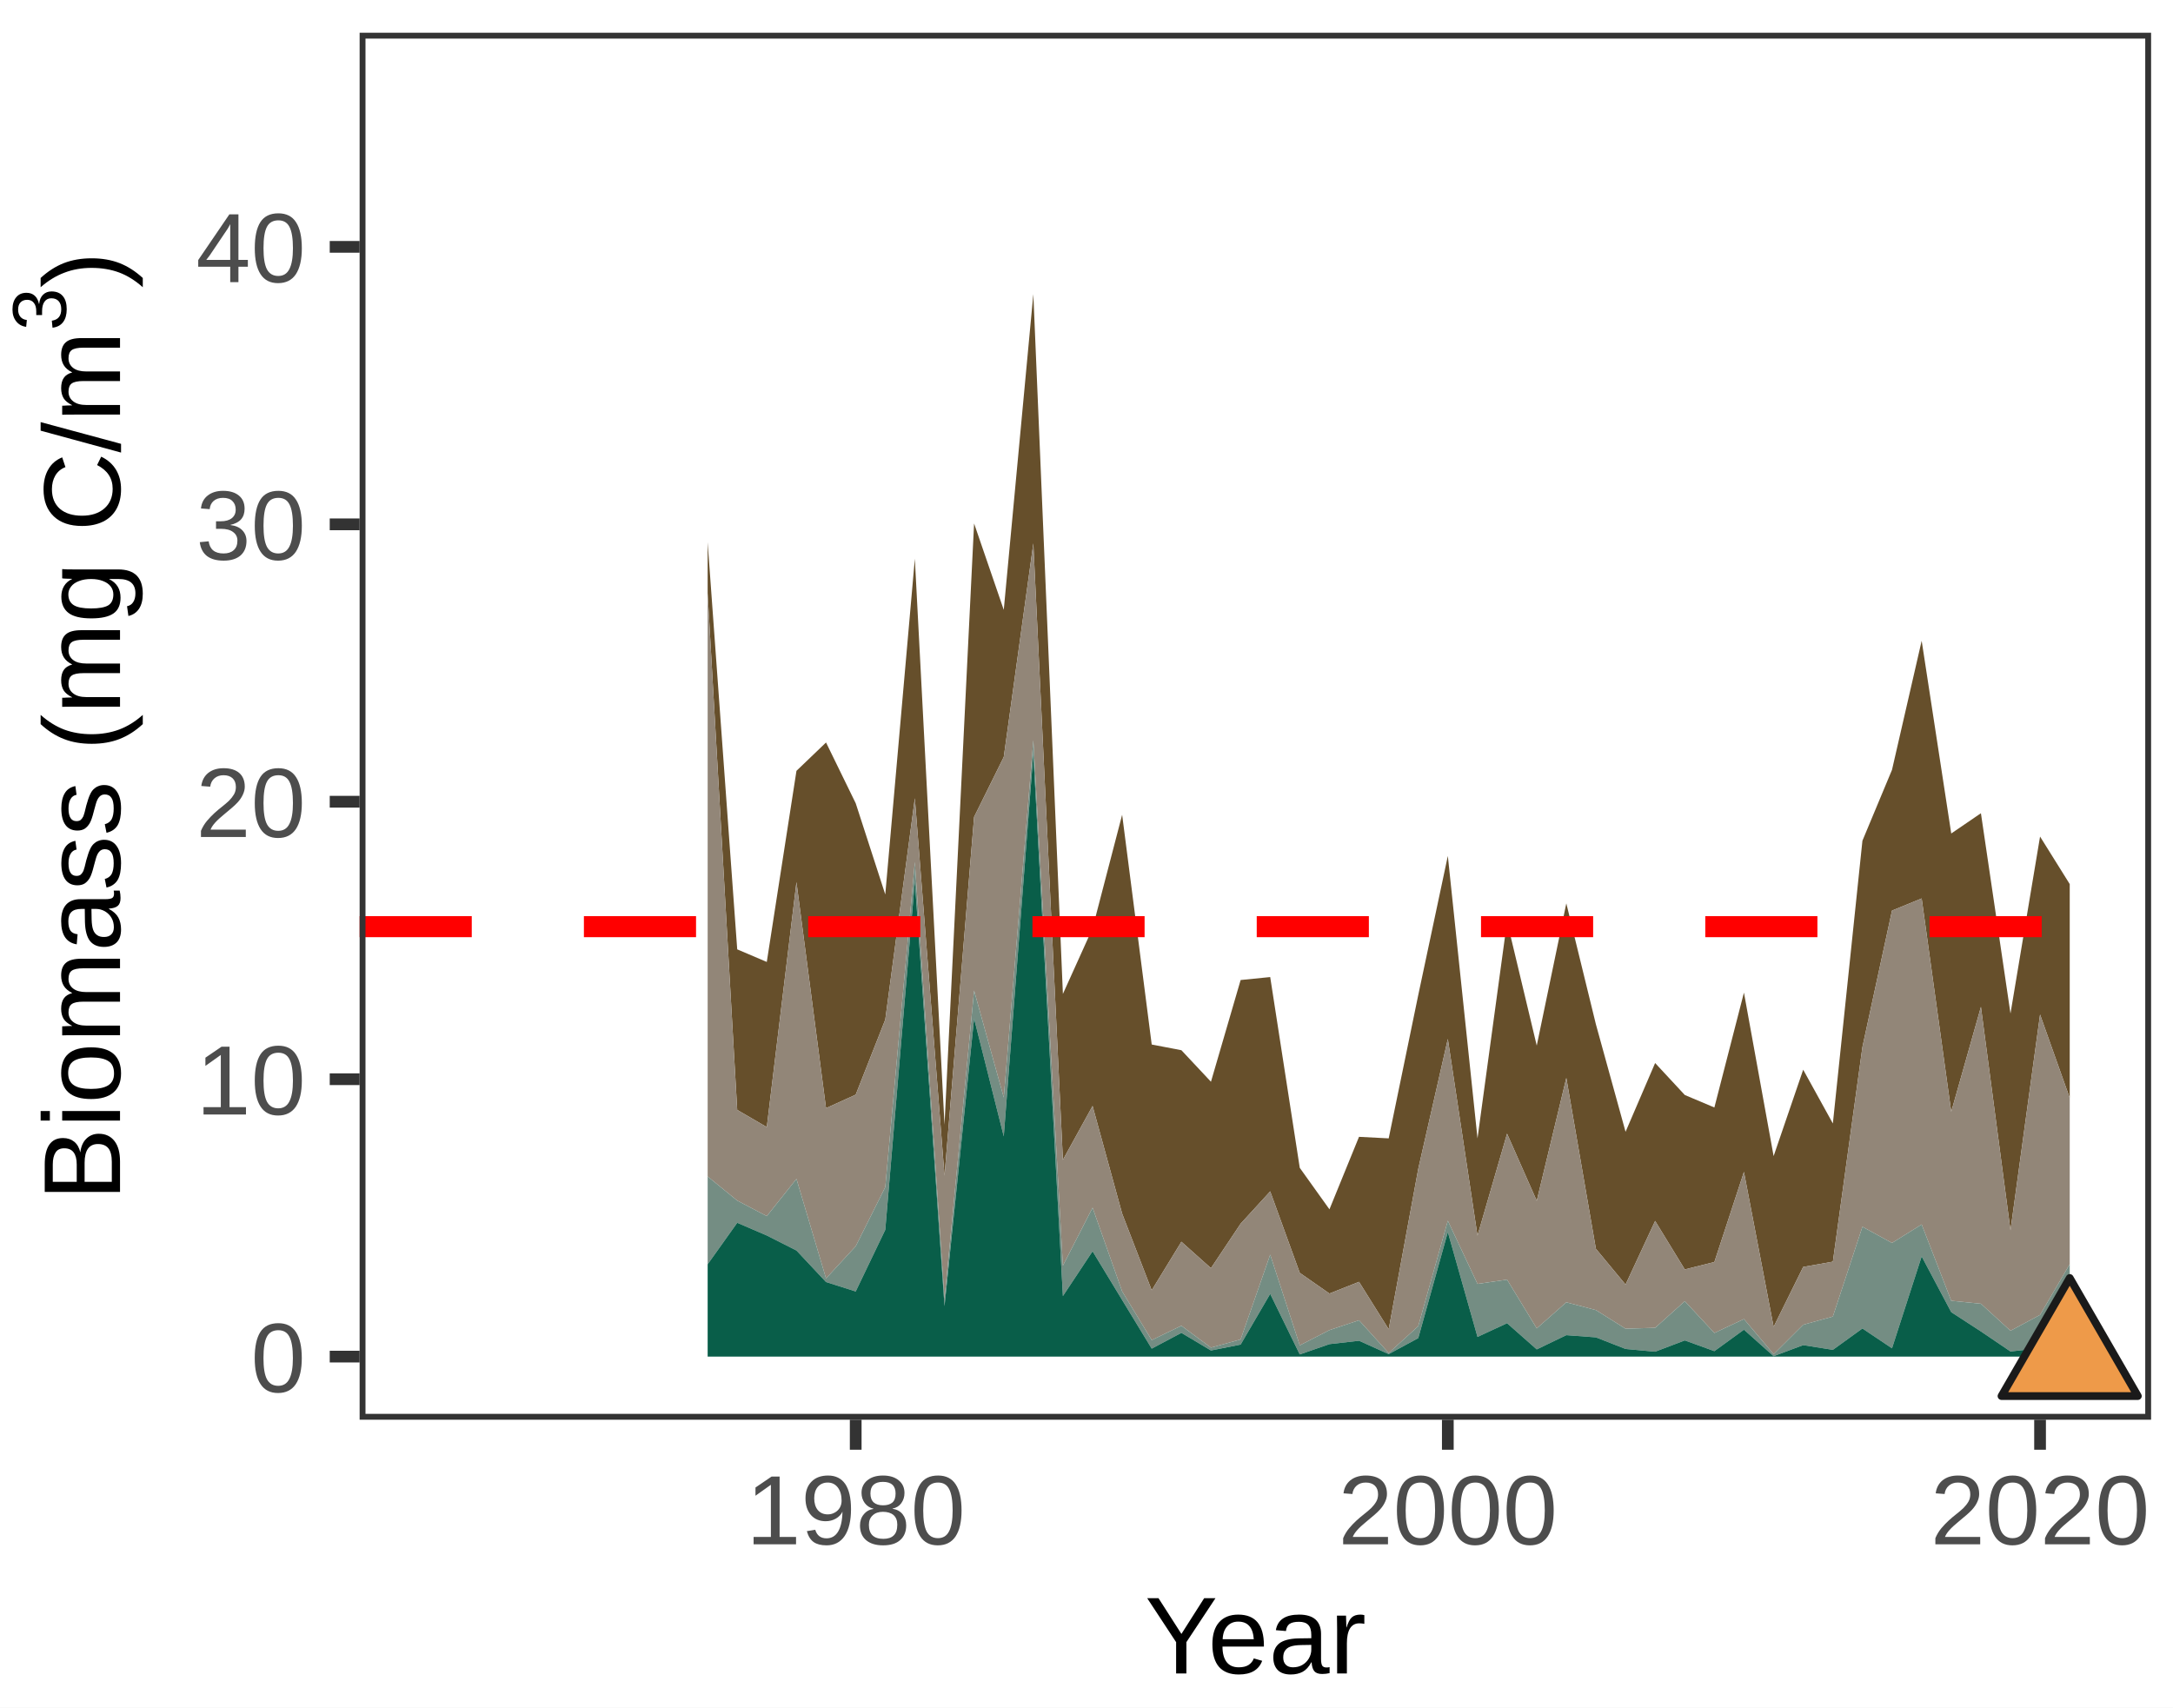
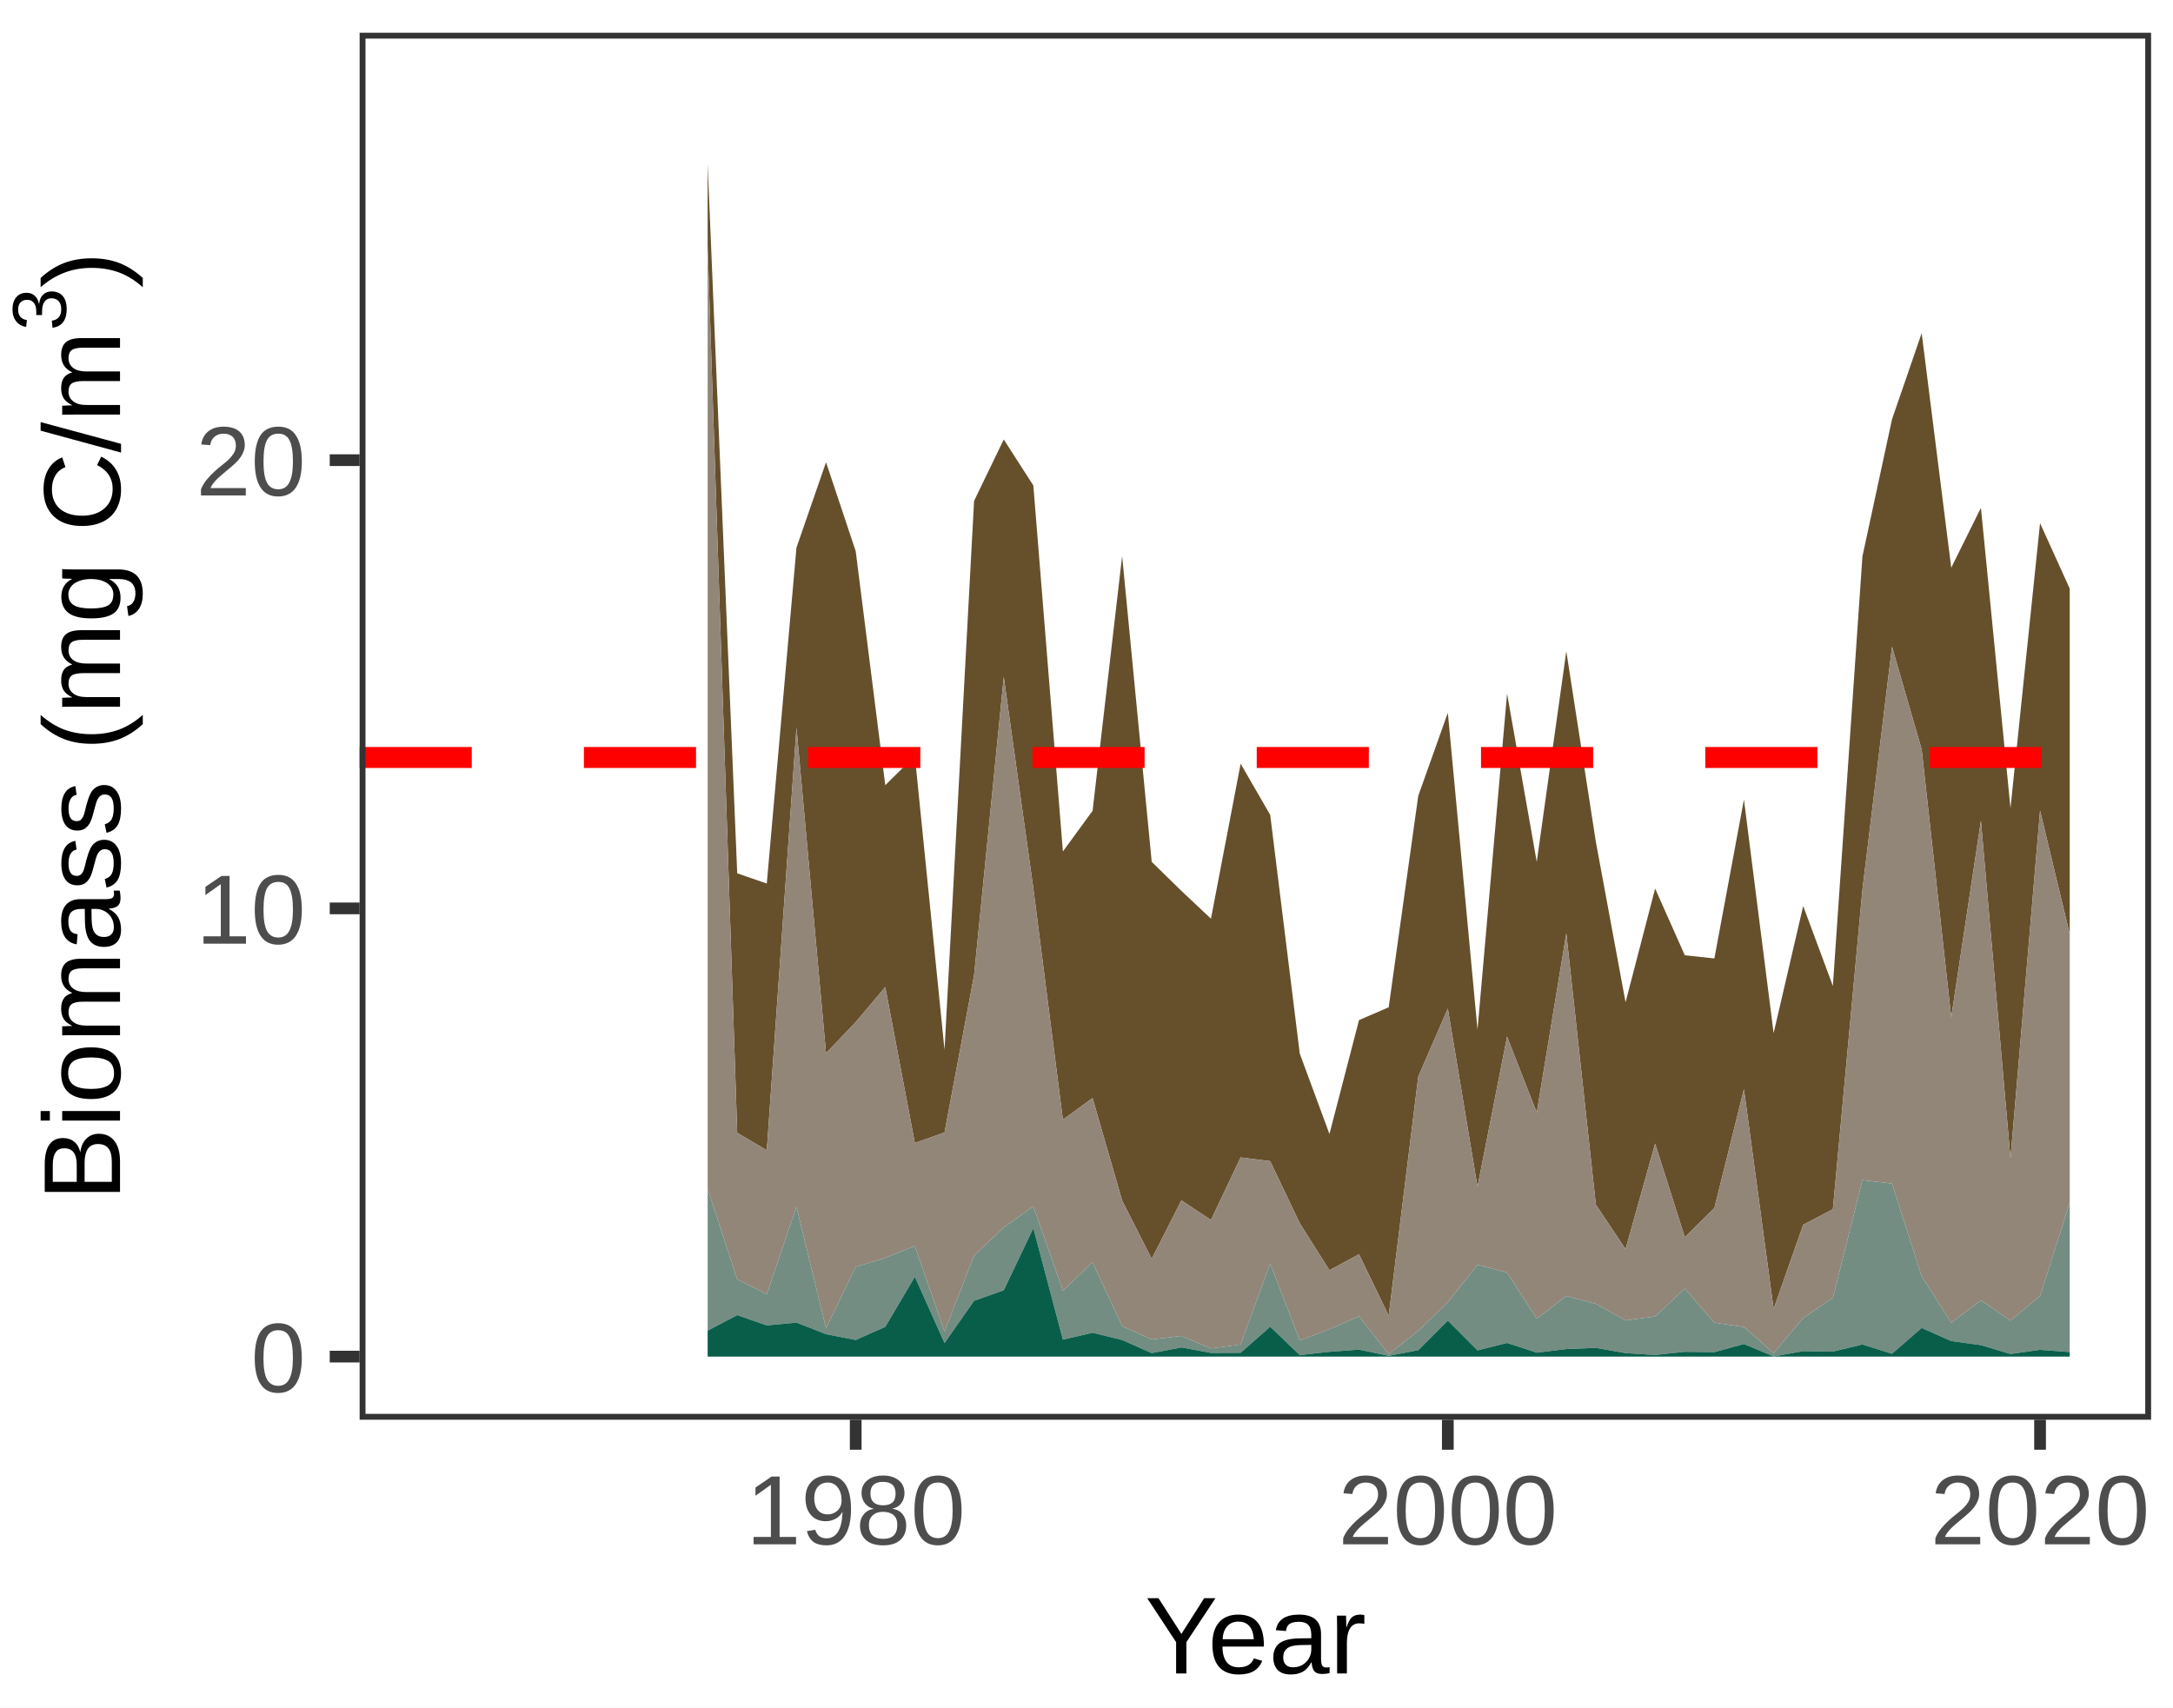
<svg xmlns="http://www.w3.org/2000/svg" class="svglite" width="198.43pt" height="155.91pt" viewBox="0 0 198.43 155.91">
  <defs>
    <style type="text/css">
    .svglite line, .svglite polyline, .svglite polygon, .svglite path, .svglite rect, .svglite circle {
      fill: none;
      stroke: #000000;
      stroke-linecap: round;
      stroke-linejoin: round;
      stroke-miterlimit: 10.00;
    }
    .svglite text {
      white-space: pre;
    }
  </style>
  </defs>
  <rect width="100%" height="100%" style="stroke: none; fill: #FFFFFF;" />
  <defs>
    <clipPath id="cpMC4wMHwxOTguNDN8MC4wMHwxNTUuOTE=">
      <rect x="0.00" y="0.00" width="198.43" height="155.91" />
    </clipPath>
  </defs>
  <g clip-path="url(#cpMC4wMHwxOTguNDN8MC4wMHwxNTUuOTE=)">
    <rect x="0.00" y="0.00" width="198.43" height="155.91" style="stroke-width: 1.07; stroke: #FFFFFF; fill: #FFFFFF;" />
  </g>
  <defs>
    <clipPath id="cpMzIuODR8MTk2LjQzfDIuOTl8MTI5LjY0">
      <rect x="32.84" y="2.99" width="163.59" height="126.65" />
    </clipPath>
  </defs>
  <g clip-path="url(#cpMzIuODR8MTk2LjQzfDIuOTl8MTI5LjY0)">
    <rect x="32.84" y="2.99" width="163.59" height="126.65" style="stroke-width: 1.07; stroke: none; fill: #FFFFFF;" />
-     <polygon points="64.62,49.51 67.32,86.69 70.02,87.84 72.73,70.39 75.43,67.80 78.14,73.35 80.84,81.68 83.54,51.02 86.25,102.70 88.95,47.80 91.66,55.69 94.36,26.86 97.06,90.76 99.77,84.76 102.47,74.40 105.17,95.38 107.88,95.90 110.58,98.78 113.29,89.49 115.99,89.22 118.69,106.64 121.40,110.43 124.10,103.81 126.81,103.95 129.51,90.86 132.21,78.16 134.92,103.95 137.62,84.14 140.33,95.48 143.03,82.49 145.73,93.53 148.44,103.35 151.14,97.07 153.85,99.99 156.55,101.13 159.25,90.64 161.96,105.57 164.66,97.68 167.37,102.59 170.07,76.77 172.77,70.30 175.48,58.51 178.18,76.11 180.89,74.26 183.59,92.55 186.29,76.39 189.00,80.73 189.00,100.26 186.29,92.64 183.59,112.35 180.89,91.94 178.18,101.52 175.48,82.04 172.77,83.15 170.07,95.60 167.37,115.21 164.66,115.69 161.96,121.16 159.25,107.01 156.55,115.24 153.85,115.92 151.14,111.49 148.44,117.30 145.73,114.03 143.03,98.43 140.33,109.65 137.62,103.52 134.92,112.83 132.21,94.87 129.51,106.73 126.81,121.38 124.10,117.05 121.40,118.12 118.69,116.23 115.99,108.79 113.29,111.74 110.58,115.80 107.88,113.39 105.17,117.82 102.47,110.82 99.77,100.99 97.06,105.91 94.36,49.62 91.66,69.12 88.95,74.60 86.25,107.36 83.54,72.89 80.84,93.10 78.14,99.96 75.43,101.19 72.73,80.55 70.02,102.92 67.32,101.35 64.62,54.17 " style="stroke-width: 0.00; stroke: none; fill: #664F2B;" />
-     <polyline points="64.62,49.51 67.32,86.69 70.02,87.84 72.73,70.39 75.43,67.80 78.14,73.35 80.84,81.68 83.54,51.02 86.25,102.70 88.95,47.80 91.66,55.69 94.36,26.86 97.06,90.76 99.77,84.76 102.47,74.40 105.17,95.38 107.88,95.90 110.58,98.78 113.29,89.49 115.99,89.22 118.69,106.64 121.40,110.43 124.10,103.81 126.81,103.95 129.51,90.86 132.21,78.16 134.92,103.95 137.62,84.14 140.33,95.48 143.03,82.49 145.73,93.53 148.44,103.35 151.14,97.07 153.85,99.99 156.55,101.13 159.25,90.64 161.96,105.57 164.66,97.68 167.37,102.59 170.07,76.77 172.77,70.30 175.48,58.51 178.18,76.11 180.89,74.26 183.59,92.55 186.29,76.39 189.00,80.73 " style="stroke-width: 1.07; stroke: none;" />
-     <polygon points="64.62,54.17 67.32,101.35 70.02,102.92 72.73,80.55 75.43,101.19 78.14,99.96 80.84,93.10 83.54,72.89 86.25,107.36 88.95,74.60 91.66,69.12 94.36,49.62 97.06,105.91 99.77,100.99 102.47,110.82 105.17,117.82 107.88,113.39 110.58,115.80 113.29,111.74 115.99,108.79 118.69,116.23 121.40,118.12 124.10,117.05 126.81,121.38 129.51,106.73 132.21,94.87 134.92,112.83 137.62,103.52 140.33,109.65 143.03,98.43 145.73,114.03 148.44,117.30 151.14,111.49 153.85,115.92 156.55,115.24 159.25,107.01 161.96,121.16 164.66,115.69 167.37,115.21 170.07,95.60 172.77,83.15 175.48,82.04 178.18,101.52 180.89,91.94 183.59,112.35 186.29,92.64 189.00,100.26 189.00,115.44 186.29,120.07 183.59,121.52 180.89,119.05 178.18,118.78 175.48,111.81 172.77,113.50 170.07,112.02 167.37,120.22 164.66,120.97 161.96,123.66 159.25,120.45 156.55,121.72 153.85,118.82 151.14,121.25 148.44,121.33 145.73,119.63 143.03,118.92 140.33,121.30 137.62,116.85 134.92,117.24 132.21,111.47 129.51,121.10 126.81,123.55 124.10,120.56 121.40,121.46 118.69,122.85 115.99,114.57 113.29,122.31 110.58,123.06 107.88,121.06 105.17,122.37 102.47,117.92 99.77,110.28 97.06,115.57 94.36,67.60 91.66,100.22 88.95,90.45 86.25,118.61 83.54,78.72 80.84,108.40 78.14,113.80 75.43,116.74 72.73,107.65 70.02,111.05 67.32,109.63 64.62,107.43 " style="stroke-width: 0.00; stroke: none; fill: #928678;" />
-     <polyline points="64.62,54.17 67.32,101.35 70.02,102.92 72.73,80.55 75.43,101.19 78.14,99.96 80.84,93.10 83.54,72.89 86.25,107.36 88.95,74.60 91.66,69.12 94.36,49.62 97.06,105.91 99.77,100.99 102.47,110.82 105.17,117.82 107.88,113.39 110.58,115.80 113.29,111.74 115.99,108.79 118.69,116.23 121.40,118.12 124.10,117.05 126.81,121.38 129.51,106.73 132.21,94.87 134.92,112.83 137.62,103.52 140.33,109.65 143.03,98.43 145.73,114.03 148.44,117.30 151.14,111.49 153.85,115.92 156.55,115.24 159.25,107.01 161.96,121.16 164.66,115.69 167.37,115.21 170.07,95.60 172.77,83.15 175.48,82.04 178.18,101.52 180.89,91.94 183.59,112.35 186.29,92.64 189.00,100.26 " style="stroke-width: 1.07; stroke: none;" />
-     <polygon points="64.62,107.43 67.32,109.63 70.02,111.05 72.73,107.65 75.43,116.74 78.14,113.80 80.84,108.40 83.54,78.72 86.25,118.61 88.95,90.45 91.66,100.22 94.36,67.60 97.06,115.57 99.77,110.28 102.47,117.92 105.17,122.37 107.88,121.06 110.58,123.06 113.29,122.31 115.99,114.57 118.69,122.85 121.40,121.46 124.10,120.56 126.81,123.55 129.51,121.10 132.21,111.47 134.92,117.24 137.62,116.85 140.33,121.30 143.03,118.92 145.73,119.63 148.44,121.33 151.14,121.25 153.85,118.82 156.55,121.72 159.25,120.45 161.96,123.66 164.66,120.97 167.37,120.22 170.07,112.02 172.77,113.50 175.48,111.81 178.18,118.78 180.89,119.05 183.59,121.52 186.29,120.07 189.00,115.44 189.00,123.88 186.29,123.11 183.59,123.41 180.89,121.58 178.18,119.82 175.48,114.73 172.77,123.12 170.07,121.31 167.37,123.26 164.66,122.83 161.96,123.84 159.25,121.42 156.55,123.38 153.85,122.40 151.14,123.43 148.44,123.18 145.73,122.12 143.03,121.92 140.33,123.22 137.62,120.83 134.92,122.08 132.21,112.51 129.51,122.19 126.81,123.65 124.10,122.43 121.40,122.74 118.69,123.68 115.99,118.15 113.29,122.78 110.58,123.32 107.88,121.71 105.17,123.15 102.47,118.71 99.77,114.26 97.06,118.35 94.36,68.83 91.66,103.77 88.95,93.01 86.25,119.27 83.54,80.46 80.84,112.30 78.14,117.93 75.43,117.07 72.73,114.19 70.02,112.82 67.32,111.66 64.62,115.45 " style="stroke-width: 0.00; stroke: none; fill: #748D83;" />
-     <polyline points="64.62,107.43 67.32,109.63 70.02,111.05 72.73,107.65 75.43,116.74 78.14,113.80 80.84,108.40 83.54,78.72 86.25,118.61 88.95,90.45 91.66,100.22 94.36,67.60 97.06,115.57 99.77,110.28 102.47,117.92 105.17,122.37 107.88,121.06 110.58,123.06 113.29,122.31 115.99,114.57 118.69,122.85 121.40,121.46 124.10,120.56 126.81,123.55 129.51,121.10 132.21,111.47 134.92,117.24 137.62,116.85 140.33,121.30 143.03,118.92 145.73,119.63 148.44,121.33 151.14,121.25 153.85,118.82 156.55,121.72 159.25,120.45 161.96,123.66 164.66,120.97 167.37,120.22 170.07,112.02 172.77,113.50 175.48,111.81 178.18,118.78 180.89,119.05 183.59,121.52 186.29,120.07 189.00,115.44 " style="stroke-width: 1.07; stroke: none;" />
-     <polygon points="64.62,115.45 67.32,111.66 70.02,112.82 72.73,114.19 75.43,117.07 78.14,117.93 80.84,112.30 83.54,80.46 86.25,119.27 88.95,93.01 91.66,103.77 94.36,68.83 97.06,118.35 99.77,114.26 102.47,118.71 105.17,123.15 107.88,121.71 110.58,123.32 113.29,122.78 115.99,118.15 118.69,123.68 121.40,122.74 124.10,122.43 126.81,123.65 129.51,122.19 132.21,112.51 134.92,122.08 137.62,120.83 140.33,123.22 143.03,121.92 145.73,122.12 148.44,123.18 151.14,123.43 153.85,122.40 156.55,123.38 159.25,121.42 161.96,123.84 164.66,122.83 167.37,123.26 170.07,121.31 172.77,123.12 175.48,114.73 178.18,119.82 180.89,121.58 183.59,123.41 186.29,123.11 186.29,123.88 183.59,123.88 180.89,123.88 178.18,123.88 175.48,123.88 172.77,123.88 170.07,123.88 167.37,123.88 164.66,123.88 161.96,123.88 159.25,123.88 156.55,123.88 153.85,123.88 151.14,123.88 148.44,123.88 145.73,123.88 143.03,123.88 140.33,123.88 137.62,123.88 134.92,123.88 132.21,123.88 129.51,123.88 126.81,123.88 124.10,123.88 121.40,123.88 118.69,123.88 115.99,123.88 113.29,123.88 110.58,123.88 107.88,123.88 105.17,123.88 102.47,123.88 99.77,123.88 97.06,123.88 94.36,123.88 91.66,123.88 88.95,123.88 86.25,123.88 83.54,123.88 80.84,123.88 78.14,123.88 75.43,123.88 72.73,123.88 70.02,123.88 67.32,123.88 64.62,123.88 " style="stroke-width: 0.00; stroke: none; fill: #095E49;" />
-     <polyline points="64.62,115.45 67.32,111.66 70.02,112.82 72.73,114.19 75.43,117.07 78.14,117.93 80.84,112.30 83.54,80.46 86.25,119.27 88.95,93.01 91.66,103.77 94.36,68.83 97.06,118.35 99.77,114.26 102.47,118.71 105.17,123.15 107.88,121.71 110.58,123.32 113.29,122.78 115.99,118.15 118.69,123.68 121.40,122.74 124.10,122.43 126.81,123.65 129.51,122.19 132.21,112.51 134.92,122.08 137.62,120.83 140.33,123.22 143.03,121.92 145.73,122.12 148.44,123.18 151.14,123.43 153.85,122.40 156.55,123.38 159.25,121.42 161.96,123.84 164.66,122.83 167.37,123.26 170.07,121.31 172.77,123.12 175.48,114.73 178.18,119.82 180.89,121.58 183.59,123.41 186.29,123.11 " style="stroke-width: 1.07; stroke: none;" />
-     <polygon points="189.00,116.70 195.22,127.48 182.77,127.48 " style="stroke-width: 0.71; stroke: #1A1A1A; fill: #EE9A49;" />
-     <line x1="32.84" y1="84.62" x2="196.43" y2="84.62" style="stroke-width: 1.92; stroke: #FF0000; stroke-dasharray: 10.24,10.24; stroke-linecap: butt;" />
+     <polygon points="64.62,14.96 67.32,79.75 70.02,80.68 72.73,50.01 75.43,42.21 78.14,50.33 80.84,71.70 83.54,69.03 86.25,95.87 88.95,45.74 91.66,40.13 94.36,44.33 97.06,77.75 99.77,74.04 102.47,50.77 105.17,78.70 107.88,81.35 110.58,83.89 113.29,69.74 115.99,74.41 118.69,96.21 121.40,103.55 124.10,93.15 126.81,91.98 129.51,72.67 132.21,65.09 134.92,94.02 137.62,63.34 140.33,78.70 143.03,59.47 145.73,76.89 148.44,91.52 151.14,81.14 153.85,87.23 156.55,87.52 159.25,73.01 161.96,94.34 164.66,82.73 167.37,90.03 170.07,50.81 172.77,38.29 175.48,30.42 178.18,51.84 180.89,46.37 183.59,73.79 186.29,47.77 189.00,53.75 189.00,85.29 186.29,74.02 183.59,105.79 180.89,74.94 178.18,92.89 175.48,68.43 172.77,59.05 170.07,81.23 167.37,110.42 164.66,111.84 161.96,119.52 159.25,99.45 156.55,110.31 153.85,112.97 151.14,104.43 148.44,114.06 145.73,110.01 143.03,85.23 140.33,101.60 137.62,94.66 134.92,108.37 132.21,92.09 129.51,98.31 126.81,120.14 124.10,114.53 121.40,115.99 118.69,111.70 115.99,106.03 113.29,105.69 110.58,111.40 107.88,109.61 105.17,114.95 102.47,109.63 99.77,100.27 97.06,102.24 94.36,81.11 91.66,61.82 88.95,89.04 86.25,103.41 83.54,104.37 80.84,90.13 78.14,93.33 75.43,96.17 72.73,66.43 70.02,105.04 67.32,103.44 64.62,22.50 " style="stroke-width: 0.00; stroke: none; fill: #664F2B;" />
+     <polyline points="64.62,14.96 67.32,79.75 70.02,80.68 72.73,50.01 75.43,42.21 78.14,50.33 80.84,71.70 83.54,69.03 86.25,95.87 88.95,45.74 91.66,40.13 94.36,44.33 97.06,77.75 99.77,74.04 102.47,50.77 105.17,78.70 107.88,81.35 110.58,83.89 113.29,69.74 115.99,74.41 118.69,96.21 121.40,103.55 124.10,93.15 126.81,91.98 129.51,72.67 132.21,65.09 134.92,94.02 137.62,63.34 140.33,78.70 143.03,59.47 145.73,76.89 148.44,91.52 151.14,81.14 153.85,87.23 156.55,87.52 159.25,73.01 161.96,94.34 164.66,82.73 167.37,90.03 170.07,50.81 172.77,38.29 175.48,30.42 178.18,51.84 180.89,46.37 183.59,73.79 186.29,47.77 189.00,53.75 " style="stroke-width: 1.07; stroke: none;" />
+     <polygon points="64.62,22.50 67.32,103.44 70.02,105.04 72.73,66.43 75.43,96.17 78.14,93.33 80.84,90.13 83.54,104.37 86.25,103.41 88.95,89.04 91.66,61.82 94.36,81.11 97.06,102.24 99.77,100.27 102.47,109.63 105.17,114.95 107.88,109.61 110.58,111.40 113.29,105.69 115.99,106.03 118.69,111.70 121.40,115.99 124.10,114.53 126.81,120.14 129.51,98.31 132.21,92.09 134.92,108.37 137.62,94.66 140.33,101.60 143.03,85.23 145.73,110.01 148.44,114.06 151.14,104.43 153.85,112.97 156.55,110.31 159.25,99.45 161.96,119.52 164.66,111.84 167.37,110.42 170.07,81.23 172.77,59.05 175.48,68.43 178.18,92.89 180.89,74.94 183.59,105.79 186.29,74.02 189.00,85.29 189.00,109.82 186.29,118.34 183.59,120.59 180.89,118.74 178.18,120.78 175.48,116.54 172.77,108.08 170.07,107.76 167.37,118.51 164.66,120.36 161.96,123.56 159.25,121.17 156.55,120.78 153.85,117.66 151.14,120.21 148.44,120.57 145.73,119.06 143.03,118.34 140.33,120.42 137.62,116.20 134.92,115.49 132.21,118.91 129.51,121.53 126.81,123.65 124.10,120.20 121.40,121.38 118.69,122.40 115.99,115.37 113.29,122.77 110.58,123.13 107.88,121.99 105.17,122.31 102.47,121.09 99.77,115.27 97.06,117.85 94.36,110.16 91.66,112.08 88.95,114.65 86.25,121.58 83.54,113.78 80.84,114.86 78.14,115.68 75.43,121.29 72.73,110.20 70.02,118.18 67.32,116.82 64.62,108.55 " style="stroke-width: 0.00; stroke: none; fill: #928678;" />
+     <polyline points="64.62,22.50 67.32,103.44 70.02,105.04 72.73,66.43 75.43,96.17 78.14,93.33 80.84,90.13 83.54,104.37 86.25,103.41 88.95,89.04 91.66,61.82 94.36,81.11 97.06,102.24 99.77,100.27 102.47,109.63 105.17,114.95 107.88,109.61 110.58,111.40 113.29,105.69 115.99,106.03 118.69,111.70 121.40,115.99 124.10,114.53 126.81,120.14 129.51,98.31 132.21,92.09 134.92,108.37 137.62,94.66 140.33,101.60 143.03,85.23 145.73,110.01 148.44,114.06 151.14,104.43 153.85,112.97 156.55,110.31 159.25,99.45 161.96,119.52 164.66,111.84 167.37,110.42 170.07,81.23 172.77,59.05 175.48,68.43 178.18,92.89 180.89,74.94 183.59,105.79 186.29,74.02 189.00,85.29 " style="stroke-width: 1.07; stroke: none;" />
+     <polygon points="64.62,108.55 67.32,116.82 70.02,118.18 72.73,110.20 75.43,121.29 78.14,115.68 80.84,114.86 83.54,113.78 86.25,121.58 88.95,114.65 91.66,112.08 94.36,110.16 97.06,117.85 99.77,115.27 102.47,121.09 105.17,122.31 107.88,121.99 110.58,123.13 113.29,122.77 115.99,115.37 118.69,122.40 121.40,121.38 124.10,120.20 126.81,123.65 129.51,121.53 132.21,118.91 134.92,115.49 137.62,116.20 140.33,120.42 143.03,118.34 145.73,119.06 148.44,120.57 151.14,120.21 153.85,117.66 156.55,120.78 159.25,121.17 161.96,123.56 164.66,120.36 167.37,118.51 170.07,107.76 172.77,108.08 175.48,116.54 178.18,120.78 180.89,118.74 183.59,120.59 186.29,118.34 189.00,109.82 189.00,123.46 186.29,123.26 183.59,123.64 180.89,122.83 178.18,122.46 175.48,121.26 172.77,123.62 170.07,122.77 167.37,123.42 164.66,123.38 161.96,123.86 159.25,122.73 156.55,123.47 153.85,123.44 151.14,123.73 148.44,123.56 145.73,123.08 143.03,123.19 140.33,123.52 137.62,122.63 134.92,123.31 132.21,120.59 129.51,123.29 126.81,123.81 124.10,123.24 121.40,123.44 118.69,123.74 115.99,121.15 113.29,123.53 110.58,123.54 107.88,123.04 105.17,123.56 102.47,122.36 99.77,121.70 97.06,122.33 94.36,112.15 91.66,117.82 88.95,118.78 86.25,122.64 83.54,116.59 80.84,121.16 78.14,122.36 75.43,121.83 72.73,120.77 70.02,121.03 67.32,120.09 64.62,121.51 " style="stroke-width: 0.00; stroke: none; fill: #748D83;" />
+     <polyline points="64.62,108.55 67.32,116.82 70.02,118.18 72.73,110.20 75.43,121.29 78.14,115.68 80.84,114.86 83.54,113.78 86.25,121.58 88.95,114.65 91.66,112.08 94.36,110.16 97.06,117.85 99.77,115.27 102.47,121.09 105.17,122.31 107.88,121.99 110.58,123.13 113.29,122.77 115.99,115.37 118.69,122.40 121.40,121.38 124.10,120.20 126.81,123.65 129.51,121.53 132.21,118.91 134.92,115.49 137.62,116.20 140.33,120.42 143.03,118.34 145.73,119.06 148.44,120.57 151.14,120.21 153.85,117.66 156.55,120.78 159.25,121.17 161.96,123.56 164.66,120.36 167.37,118.51 170.07,107.76 172.77,108.08 175.48,116.54 178.18,120.78 180.89,118.74 183.59,120.59 186.29,118.34 189.00,109.82 " style="stroke-width: 1.07; stroke: none;" />
+     <polygon points="64.62,121.51 67.32,120.09 70.02,121.03 72.73,120.77 75.43,121.83 78.14,122.36 80.84,121.16 83.54,116.59 86.25,122.64 88.95,118.78 91.66,117.82 94.36,112.15 97.06,122.33 99.77,121.70 102.47,122.36 105.17,123.56 107.88,123.04 110.58,123.54 113.29,123.53 115.99,121.15 118.69,123.74 121.40,123.44 124.10,123.24 126.81,123.81 129.51,123.29 132.21,120.59 134.92,123.31 137.62,122.63 140.33,123.52 143.03,123.19 145.73,123.08 148.44,123.56 151.14,123.73 153.85,123.44 156.55,123.47 159.25,122.73 161.96,123.86 164.66,123.38 167.37,123.42 170.07,122.77 172.77,123.62 175.48,121.26 178.18,122.46 180.89,122.83 183.59,123.64 186.29,123.26 189.00,123.46 189.00,123.88 186.29,123.88 183.59,123.88 180.89,123.88 178.18,123.88 175.48,123.88 172.77,123.88 170.07,123.88 167.37,123.88 164.66,123.88 161.96,123.88 159.25,123.88 156.55,123.88 153.85,123.88 151.14,123.88 148.44,123.88 145.73,123.88 143.03,123.88 140.33,123.88 137.62,123.88 134.92,123.88 132.21,123.88 129.51,123.88 126.81,123.88 124.10,123.88 121.40,123.88 118.69,123.88 115.99,123.88 113.29,123.88 110.58,123.88 107.88,123.88 105.17,123.88 102.47,123.88 99.77,123.88 97.06,123.88 94.36,123.88 91.66,123.88 88.95,123.88 86.25,123.88 83.54,123.88 80.84,123.88 78.14,123.88 75.43,123.88 72.73,123.88 70.02,123.88 67.32,123.88 64.62,123.88 " style="stroke-width: 0.00; stroke: none; fill: #095E49;" />
+     <polyline points="64.62,121.51 67.32,120.09 70.02,121.03 72.73,120.77 75.43,121.83 78.14,122.36 80.84,121.16 83.54,116.59 86.25,122.64 88.95,118.78 91.66,117.82 94.36,112.15 97.06,122.33 99.77,121.70 102.47,122.36 105.17,123.56 107.88,123.04 110.58,123.54 113.29,123.53 115.99,121.15 118.69,123.74 121.40,123.44 124.10,123.24 126.81,123.81 129.51,123.29 132.21,120.59 134.92,123.31 137.62,122.63 140.33,123.52 143.03,123.19 145.73,123.08 148.44,123.56 151.14,123.73 153.85,123.44 156.55,123.47 159.25,122.73 161.96,123.86 164.66,123.38 167.37,123.42 170.07,122.77 172.77,123.62 175.48,121.26 178.18,122.46 180.89,122.83 183.59,123.64 186.29,123.26 189.00,123.46 " style="stroke-width: 1.07; stroke: none;" />
+     <line x1="32.84" y1="69.17" x2="196.43" y2="69.17" style="stroke-width: 1.92; stroke: #FF0000; stroke-dasharray: 10.24,10.24; stroke-linecap: butt;" />
    <rect x="32.84" y="2.99" width="163.59" height="126.65" style="stroke-width: 1.07; stroke: #333333;" />
  </g>
  <g clip-path="url(#cpMC4wMHwxOTguNDN8MC4wMHwxNTUuOTE=)">
    <text x="27.91" y="127.11" text-anchor="end" style="font-size: 9.00px;fill: #4D4D4D; font-family: &quot;Arial&quot;;" textLength="5.00px" lengthAdjust="spacingAndGlyphs">0</text>
-     <text x="27.91" y="101.77" text-anchor="end" style="font-size: 9.00px;fill: #4D4D4D; font-family: &quot;Arial&quot;;" textLength="10.01px" lengthAdjust="spacingAndGlyphs">10</text>
-     <text x="27.91" y="76.43" text-anchor="end" style="font-size: 9.00px;fill: #4D4D4D; font-family: &quot;Arial&quot;;" textLength="10.01px" lengthAdjust="spacingAndGlyphs">20</text>
-     <text x="27.91" y="51.10" text-anchor="end" style="font-size: 9.00px;fill: #4D4D4D; font-family: &quot;Arial&quot;;" textLength="10.01px" lengthAdjust="spacingAndGlyphs">30</text>
-     <text x="27.91" y="25.76" text-anchor="end" style="font-size: 9.00px;fill: #4D4D4D; font-family: &quot;Arial&quot;;" textLength="10.01px" lengthAdjust="spacingAndGlyphs">40</text>
+     <text x="27.91" y="86.17" text-anchor="end" style="font-size: 9.00px;fill: #4D4D4D; font-family: &quot;Arial&quot;;" textLength="10.01px" lengthAdjust="spacingAndGlyphs">10</text>
+     <text x="27.91" y="45.24" text-anchor="end" style="font-size: 9.00px;fill: #4D4D4D; font-family: &quot;Arial&quot;;" textLength="10.01px" lengthAdjust="spacingAndGlyphs">20</text>
    <polyline points="30.11,123.88 32.84,123.88 " style="stroke-width: 1.07; stroke: #333333; stroke-linecap: butt;" />
-     <polyline points="30.11,98.55 32.84,98.55 " style="stroke-width: 1.07; stroke: #333333; stroke-linecap: butt;" />
-     <polyline points="30.11,73.21 32.84,73.21 " style="stroke-width: 1.07; stroke: #333333; stroke-linecap: butt;" />
-     <polyline points="30.11,47.88 32.84,47.88 " style="stroke-width: 1.07; stroke: #333333; stroke-linecap: butt;" />
-     <polyline points="30.11,22.54 32.84,22.54 " style="stroke-width: 1.07; stroke: #333333; stroke-linecap: butt;" />
+     <polyline points="30.11,82.95 32.84,82.95 " style="stroke-width: 1.07; stroke: #333333; stroke-linecap: butt;" />
+     <polyline points="30.11,42.02 32.84,42.02 " style="stroke-width: 1.07; stroke: #333333; stroke-linecap: butt;" />
    <polyline points="78.14,132.38 78.14,129.64 " style="stroke-width: 1.07; stroke: #333333; stroke-linecap: butt;" />
    <polyline points="132.21,132.38 132.21,129.64 " style="stroke-width: 1.07; stroke: #333333; stroke-linecap: butt;" />
    <polyline points="186.29,132.38 186.29,129.64 " style="stroke-width: 1.07; stroke: #333333; stroke-linecap: butt;" />
    <text x="78.14" y="141.02" text-anchor="middle" style="font-size: 9.00px;fill: #4D4D4D; font-family: &quot;Arial&quot;;" textLength="20.02px" lengthAdjust="spacingAndGlyphs">1980</text>
    <text x="132.21" y="141.02" text-anchor="middle" style="font-size: 9.00px;fill: #4D4D4D; font-family: &quot;Arial&quot;;" textLength="20.02px" lengthAdjust="spacingAndGlyphs">2000</text>
    <text x="186.29" y="141.02" text-anchor="middle" style="font-size: 9.00px;fill: #4D4D4D; font-family: &quot;Arial&quot;;" textLength="20.02px" lengthAdjust="spacingAndGlyphs">2020</text>
    <text x="114.64" y="152.81" text-anchor="middle" style="font-size: 10.00px; font-family: &quot;Arial&quot;;" textLength="20.22px" lengthAdjust="spacingAndGlyphs">Year</text>
    <text transform="translate(10.96,109.67) rotate(-90)" style="font-size: 10.00px; font-family: &quot;Arial&quot;;" textLength="79.48px" lengthAdjust="spacingAndGlyphs">Biomass (mg C/m</text>
    <text transform="translate(6.03,30.19) rotate(-90)" style="font-size: 7.00px; font-family: &quot;Arial&quot;;" textLength="3.90px" lengthAdjust="spacingAndGlyphs">3</text>
    <text transform="translate(10.96,26.29) rotate(-90)" style="font-size: 10.00px; font-family: &quot;Arial&quot;;" textLength="3.33px" lengthAdjust="spacingAndGlyphs">)</text>
  </g>
</svg>
